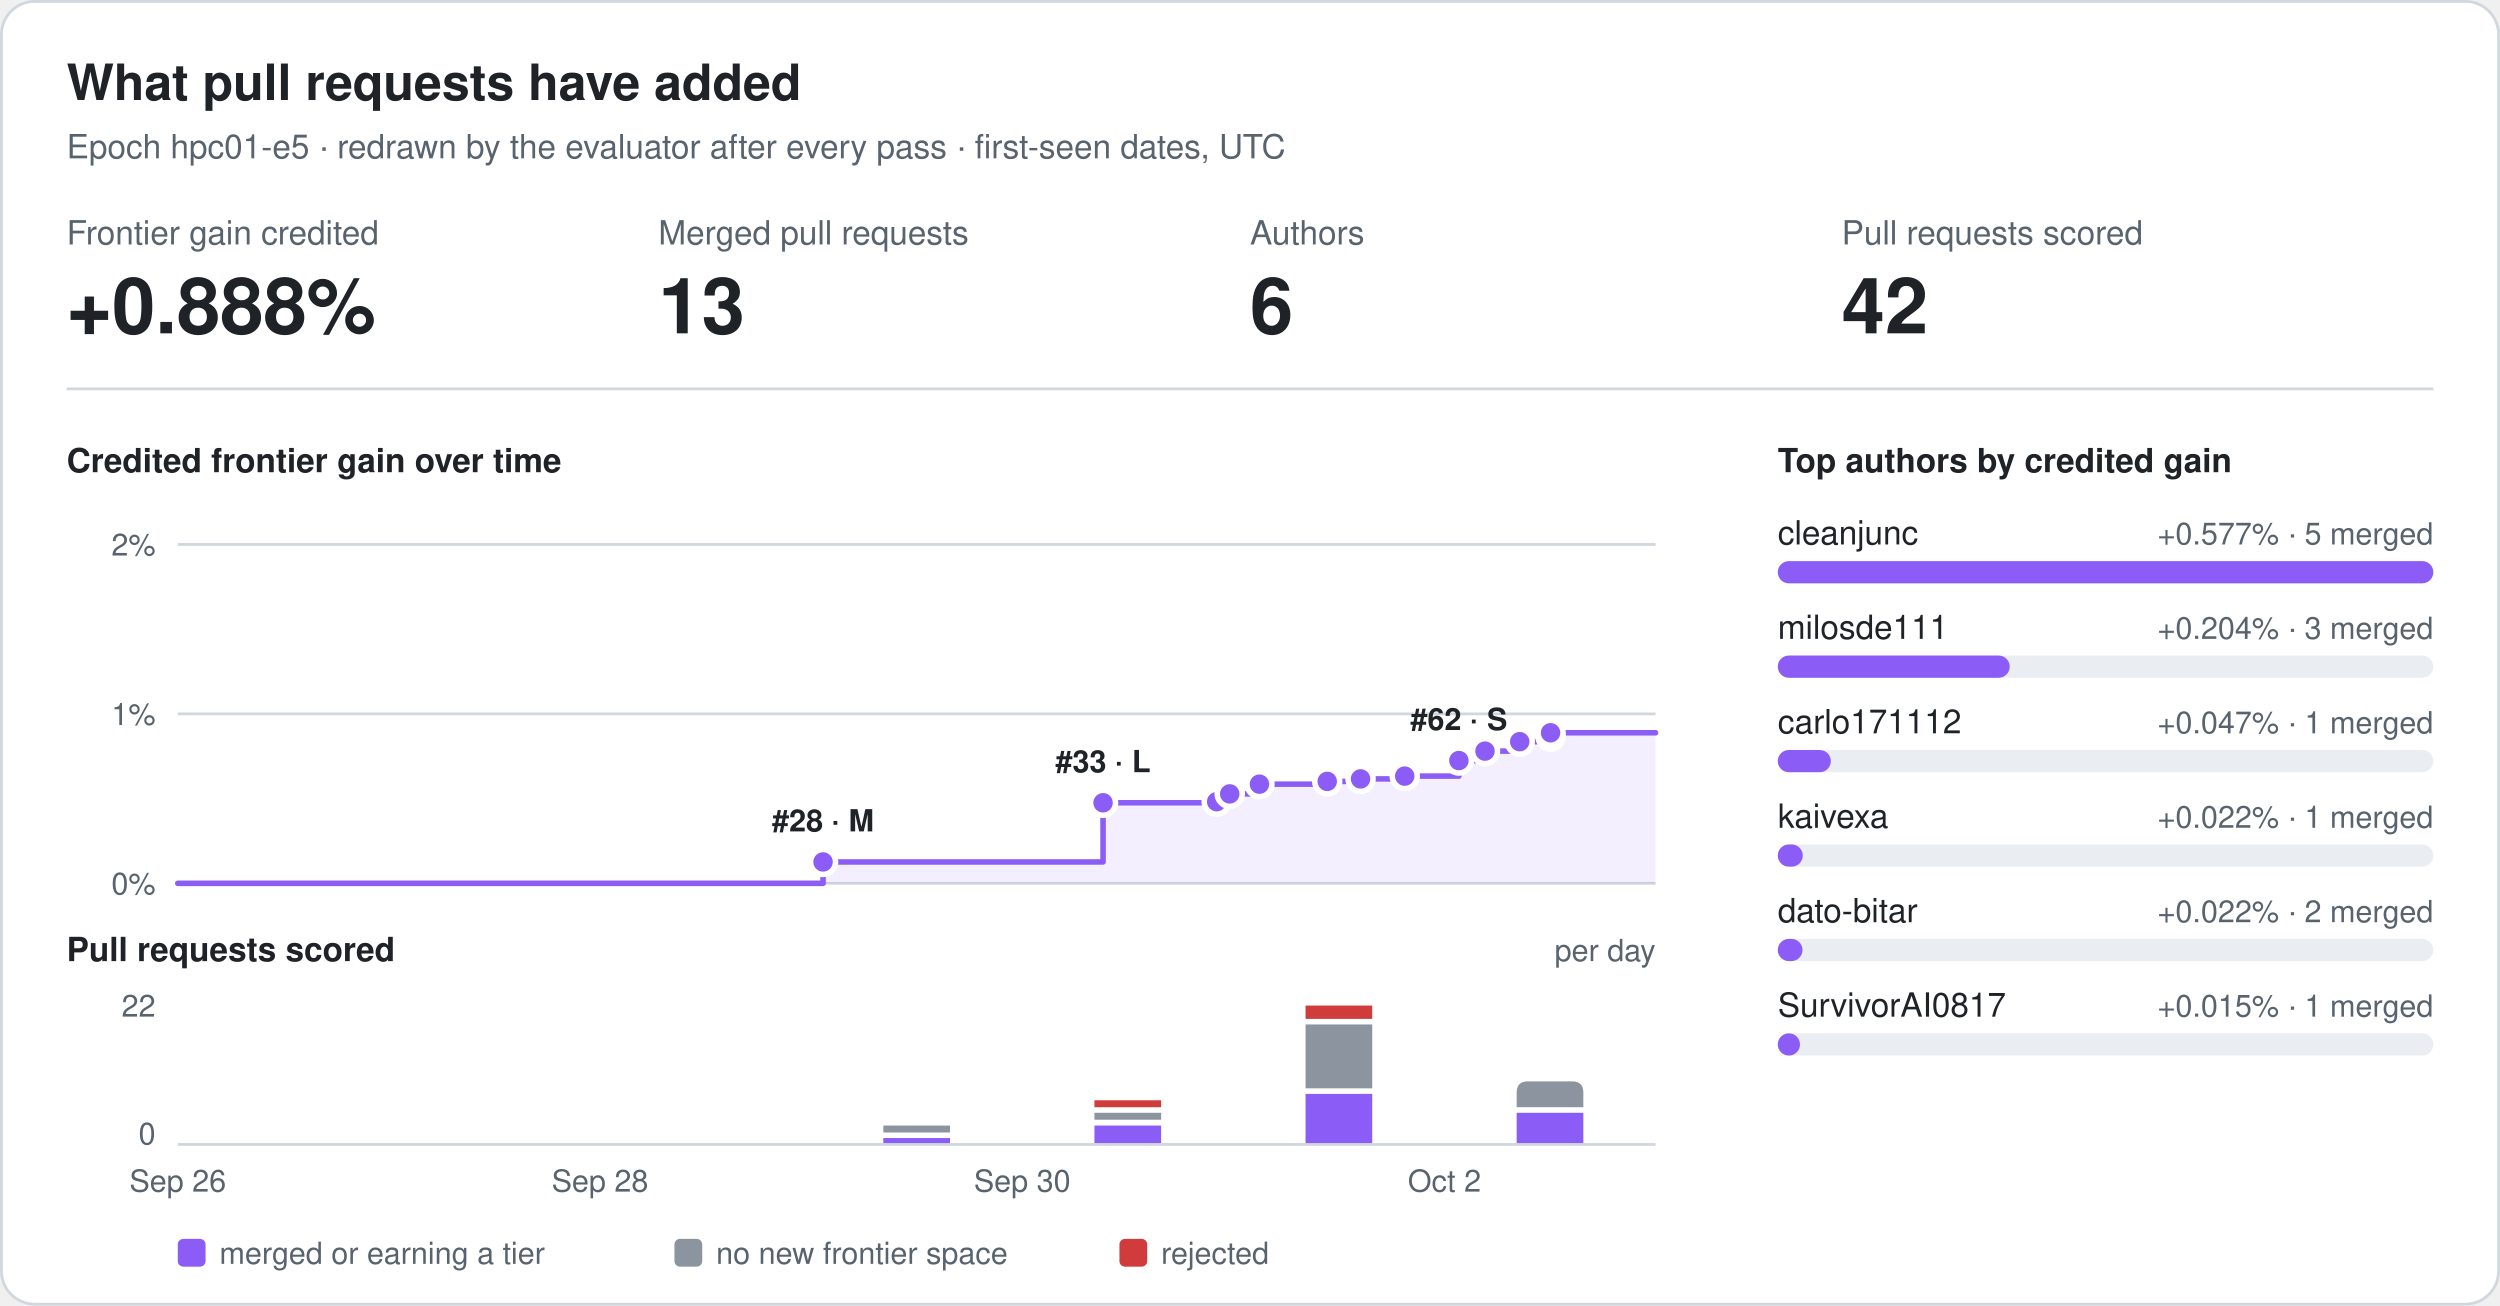
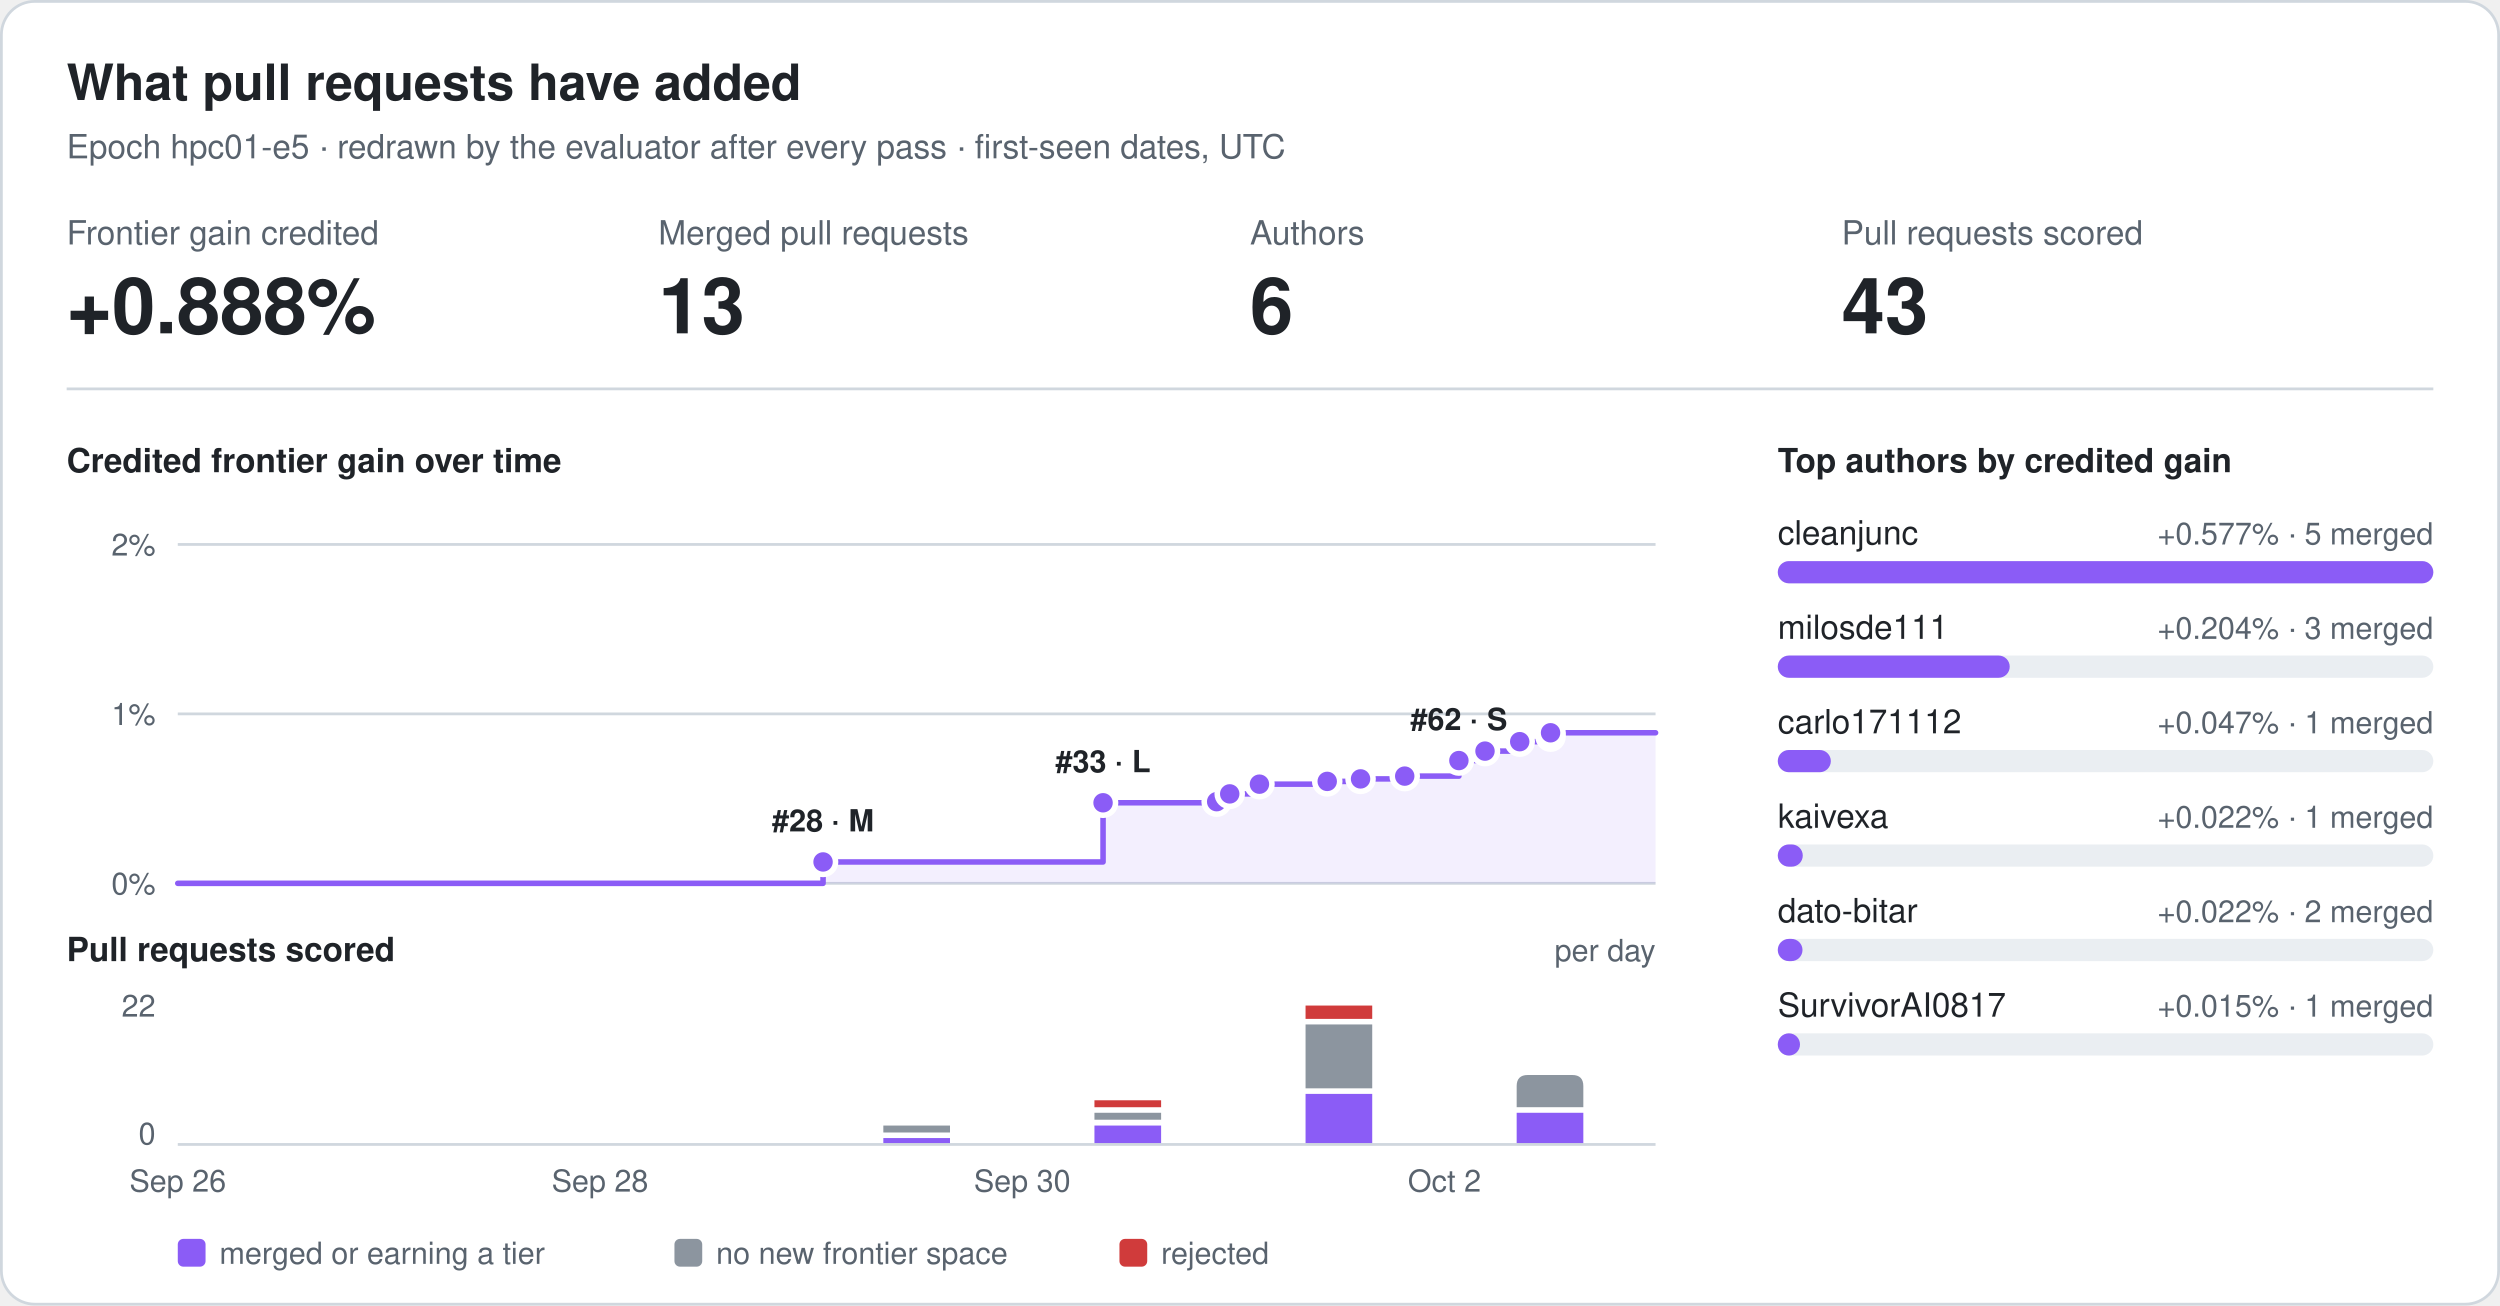
- <svg xmlns="http://www.w3.org/2000/svg" width="900" height="470" viewBox="0 0 900 470" font-family="-apple-system,BlinkMacSystemFont,'Segoe UI',Helvetica,Arial,sans-serif" role="img" aria-label="Frontier gain credited to merged pull requests: +0.888% from 13 merges, 42 pull requests scored">
+ <svg xmlns="http://www.w3.org/2000/svg" width="900" height="470" viewBox="0 0 900 470" font-family="-apple-system,BlinkMacSystemFont,'Segoe UI',Helvetica,Arial,sans-serif" role="img" aria-label="Frontier gain credited to merged pull requests: +0.888% from 13 merges, 43 pull requests scored">
  <style>
.bg{fill:#ffffff;stroke:#d0d7de}.t{fill:#1f2328}.m{fill:#59636e}.rule{stroke:#d0d7de}.ring{stroke:#ffffff}
.acc{fill:#8b5cf6}.accl{stroke:#8b5cf6}.wash{fill:#8b5cf6;fill-opacity:.1}.gry{fill:#8c959f}.rej{fill:#d03b3b}.track{fill:#eaeef2}.tk{stroke:#1f2328}
@media (prefers-color-scheme: dark){
.bg{fill:#0d1117;stroke:#30363d}.t{fill:#e6edf3}.m{fill:#9198a1}.rule{stroke:#30363d}.ring{stroke:#0d1117}
.acc{fill:#9a75f8}.accl{stroke:#9a75f8}.wash{fill:#9a75f8;fill-opacity:.14}.gry{fill:#9198a1}.rej{fill:#e5534b}.track{fill:#21262d}.tk{stroke:#e6edf3}}
</style>
  <rect class="bg" x="0.5" y="0.5" width="899" height="469" rx="12" />
  <text x="24.0" y="36.0" class="t" font-size="18" font-weight="600" text-anchor="start">What pull requests have added</text>
  <text x="24.0" y="57.0" class="m" font-size="12" font-weight="400" text-anchor="start">Epoch hpc01-e5 · redrawn by the evaluator after every pass · first-seen dates, UTC</text>
  <text x="24.0" y="88.0" class="m" font-size="12" font-weight="400" text-anchor="start">Frontier gain credited</text>
  <text x="24.0" y="120.0" class="t" font-size="28" font-weight="600" text-anchor="start">+0.888%</text>
  <text x="237.0" y="88.0" class="m" font-size="12" font-weight="400" text-anchor="start">Merged pull requests</text>
  <text x="237.0" y="120.0" class="t" font-size="28" font-weight="600" text-anchor="start">13</text>
  <text x="450.0" y="88.0" class="m" font-size="12" font-weight="400" text-anchor="start">Authors</text>
  <text x="450.0" y="120.0" class="t" font-size="28" font-weight="600" text-anchor="start">6</text>
  <text x="663.0" y="88.0" class="m" font-size="12" font-weight="400" text-anchor="start">Pull requests scored</text>
-   <text x="663.0" y="120.0" class="t" font-size="28" font-weight="600" text-anchor="start">42</text>
+   <text x="663.0" y="120.0" class="t" font-size="28" font-weight="600" text-anchor="start">43</text>
  <line class="rule" x1="24" x2="876" y1="140" y2="140" stroke-width="1" />
  <text x="24.0" y="170.0" class="t" font-size="12" font-weight="600" text-anchor="start">Credited frontier gain over time</text>
  <text x="24.0" y="346.0" class="t" font-size="12" font-weight="600" text-anchor="start">Pull requests scored</text>
  <line class="rule" x1="64" x2="596" y1="318.0" y2="318.0" stroke-width="1" />
  <text x="56.0" y="322.0" class="m" font-size="11" font-weight="400" text-anchor="end">0%</text>
  <line class="rule" x1="64" x2="596" y1="257.0" y2="257.0" stroke-width="1" />
  <text x="56.0" y="261.0" class="m" font-size="11" font-weight="400" text-anchor="end">1%</text>
  <line class="rule" x1="64" x2="596" y1="196.0" y2="196.0" stroke-width="1" />
  <text x="56.0" y="200.0" class="m" font-size="11" font-weight="400" text-anchor="end">2%</text>
  <polygon class="wash" points="64.0,318.0 296.3,318.0 296.3,310.3 397.1,310.3 397.1,289.0 438.0,289.0 438.0,288.6 442.7,288.6 442.7,285.8 453.4,285.8 453.4,282.3 477.8,282.3 477.8,281.3 489.8,281.3 489.8,280.4 505.7,280.4 505.7,279.4 525.2,279.4 525.2,273.8 534.6,273.8 534.6,270.4 547.1,270.4 547.1,267.0 558.2,267.0 558.2,265.2 558.2,265.2 558.2,263.8 596.0,263.8 596.0,318.0" />
  <polyline class="accl" points="64.0,318.0 296.3,318.0 296.3,310.3 397.1,310.3 397.1,289.0 438.0,289.0 438.0,288.6 442.7,288.6 442.7,285.8 453.4,285.8 453.4,282.3 477.8,282.3 477.8,281.3 489.8,281.3 489.8,280.4 505.7,280.4 505.7,279.4 525.2,279.4 525.2,273.8 534.6,273.8 534.6,270.4 547.1,270.4 547.1,267.0 558.2,267.0 558.2,265.2 558.2,265.2 558.2,263.8 596.0,263.8" fill="none" stroke-width="2" stroke-linejoin="round" stroke-linecap="round" />
  <circle class="acc ring" cx="296.3" cy="310.3" r="4.5" stroke-width="2" />
  <circle class="acc ring" cx="397.1" cy="289.0" r="4.5" stroke-width="2" />
  <circle class="acc ring" cx="438.0" cy="288.6" r="4.5" stroke-width="2" />
  <circle class="acc ring" cx="442.7" cy="285.8" r="4.5" stroke-width="2" />
  <circle class="acc ring" cx="453.4" cy="282.3" r="4.5" stroke-width="2" />
  <circle class="acc ring" cx="477.8" cy="281.3" r="4.5" stroke-width="2" />
  <circle class="acc ring" cx="489.8" cy="280.4" r="4.5" stroke-width="2" />
  <circle class="acc ring" cx="505.7" cy="279.4" r="4.5" stroke-width="2" />
  <circle class="acc ring" cx="525.2" cy="273.8" r="4.5" stroke-width="2" />
  <circle class="acc ring" cx="534.6" cy="270.4" r="4.5" stroke-width="2" />
  <circle class="acc ring" cx="547.1" cy="267.0" r="4.5" stroke-width="2" />
  <circle class="acc ring" cx="558.2" cy="265.2" r="4.5" stroke-width="2" />
  <circle class="acc ring" cx="558.2" cy="263.8" r="4.5" stroke-width="2" />
  <text x="397.1" y="278.0" class="t" font-size="11" font-weight="600" text-anchor="middle">#33 · L</text>
  <text x="296.3" y="299.3" class="t" font-size="11" font-weight="600" text-anchor="middle">#28 · M</text>
  <text x="525.2" y="262.8" class="t" font-size="11" font-weight="600" text-anchor="middle">#62 · S</text>
  <rect class="acc" x="318.0" y="409.7" width="24.0" height="2.3" />
  <rect class="gry" x="318.0" y="405.2" width="24.0" height="2.5" />
  <rect class="acc" x="394.0" y="405.2" width="24.0" height="6.8" />
  <rect class="gry" x="394.0" y="400.6" width="24.0" height="2.5" />
  <rect class="rej" x="394.0" y="396.1" width="24.0" height="2.5" />
  <rect class="acc" x="470.0" y="393.8" width="24.0" height="18.2" />
  <rect class="gry" x="470.0" y="368.8" width="24.0" height="23.0" />
  <rect class="rej" x="470.0" y="362.0" width="24.0" height="4.8" />
  <rect class="acc" x="546.0" y="400.6" width="24.0" height="11.4" />
-   <path class="gry" d="M546.0,398.6V393.3Q546.0,389.3 550.0,389.3H566.0Q570.0,389.3 570.0,393.3V398.6Z" />
+   <path class="gry" d="M546.0,398.6V391.0Q546.0,387.0 550.0,387.0H566.0Q570.0,387.0 570.0,391.0V398.6Z" />
  <line class="rule" x1="64" x2="596" y1="412" y2="412" stroke-width="1" />
  <text x="56.0" y="366.0" class="m" font-size="11" font-weight="400" text-anchor="end">22</text>
  <text x="56.0" y="412.0" class="m" font-size="11" font-weight="400" text-anchor="end">0</text>
  <text x="596.0" y="346.0" class="m" font-size="11" font-weight="400" text-anchor="end">per day</text>
  <text x="64.0" y="429.0" class="m" font-size="11" font-weight="400" text-anchor="middle">Sep 26</text>
  <text x="216.0" y="429.0" class="m" font-size="11" font-weight="400" text-anchor="middle">Sep 28</text>
  <text x="368.0" y="429.0" class="m" font-size="11" font-weight="400" text-anchor="middle">Sep 30</text>
  <text x="520.0" y="429.0" class="m" font-size="11" font-weight="400" text-anchor="middle">Oct 2</text>
  <rect class="acc" x="64" y="446" width="10" height="10" rx="2" />
  <text x="79.0" y="455.0" class="m" font-size="11" font-weight="400" text-anchor="start">merged or earning a tier</text>
  <rect class="gry" x="242.8" y="446" width="10" height="10" rx="2" />
  <text x="257.8" y="455.0" class="m" font-size="11" font-weight="400" text-anchor="start">no new frontier space</text>
  <rect class="rej" x="403.0" y="446" width="10" height="10" rx="2" />
  <text x="418.0" y="455.0" class="m" font-size="11" font-weight="400" text-anchor="start">rejected</text>
  <text x="640.0" y="170.0" class="t" font-size="12" font-weight="600" text-anchor="start">Top authors by credited gain</text>
  <text x="640.0" y="196.0" class="t" font-size="12" font-weight="400" text-anchor="start">cleanjunc</text>
  <text x="876.0" y="196.0" class="m" font-size="11" font-weight="400" text-anchor="end">+0.577% · 5 merged</text>
  <rect class="track" x="640" y="202" width="236" height="8" rx="4" />
  <rect class="acc" x="640" y="202" width="236.0" height="8" rx="4" />
  <text x="640.0" y="230.0" class="t" font-size="12" font-weight="400" text-anchor="start">milosde111</text>
  <text x="876.0" y="230.0" class="m" font-size="11" font-weight="400" text-anchor="end">+0.204% · 3 merged</text>
  <rect class="track" x="640" y="236" width="236" height="8" rx="4" />
  <rect class="acc" x="640" y="236" width="83.5" height="8" rx="4" />
  <text x="640.0" y="264.0" class="t" font-size="12" font-weight="400" text-anchor="start">carlo171112</text>
  <text x="876.0" y="264.0" class="m" font-size="11" font-weight="400" text-anchor="end">+0.047% · 1 merged</text>
  <rect class="track" x="640" y="270" width="236" height="8" rx="4" />
  <rect class="acc" x="640" y="270" width="19.1" height="8" rx="4" />
  <text x="640.0" y="298.0" class="t" font-size="12" font-weight="400" text-anchor="start">kaivexa</text>
  <text x="876.0" y="298.0" class="m" font-size="11" font-weight="400" text-anchor="end">+0.022% · 1 merged</text>
  <rect class="track" x="640" y="304" width="236" height="8" rx="4" />
  <rect class="acc" x="640" y="304" width="9.0" height="8" rx="4" />
  <text x="640.0" y="332.0" class="t" font-size="12" font-weight="400" text-anchor="start">dato-bitar</text>
  <text x="876.0" y="332.0" class="m" font-size="11" font-weight="400" text-anchor="end">+0.022% · 2 merged</text>
  <rect class="track" x="640" y="338" width="236" height="8" rx="4" />
  <rect class="acc" x="640" y="338" width="8.9" height="8" rx="4" />
  <text x="640.0" y="366.0" class="t" font-size="12" font-weight="400" text-anchor="start">SurvivorAI0817</text>
  <text x="876.0" y="366.0" class="m" font-size="11" font-weight="400" text-anchor="end">+0.015% · 1 merged</text>
  <rect class="track" x="640" y="372" width="236" height="8" rx="4" />
  <rect class="acc" x="640" y="372" width="8.0" height="8" rx="4" />
</svg>
